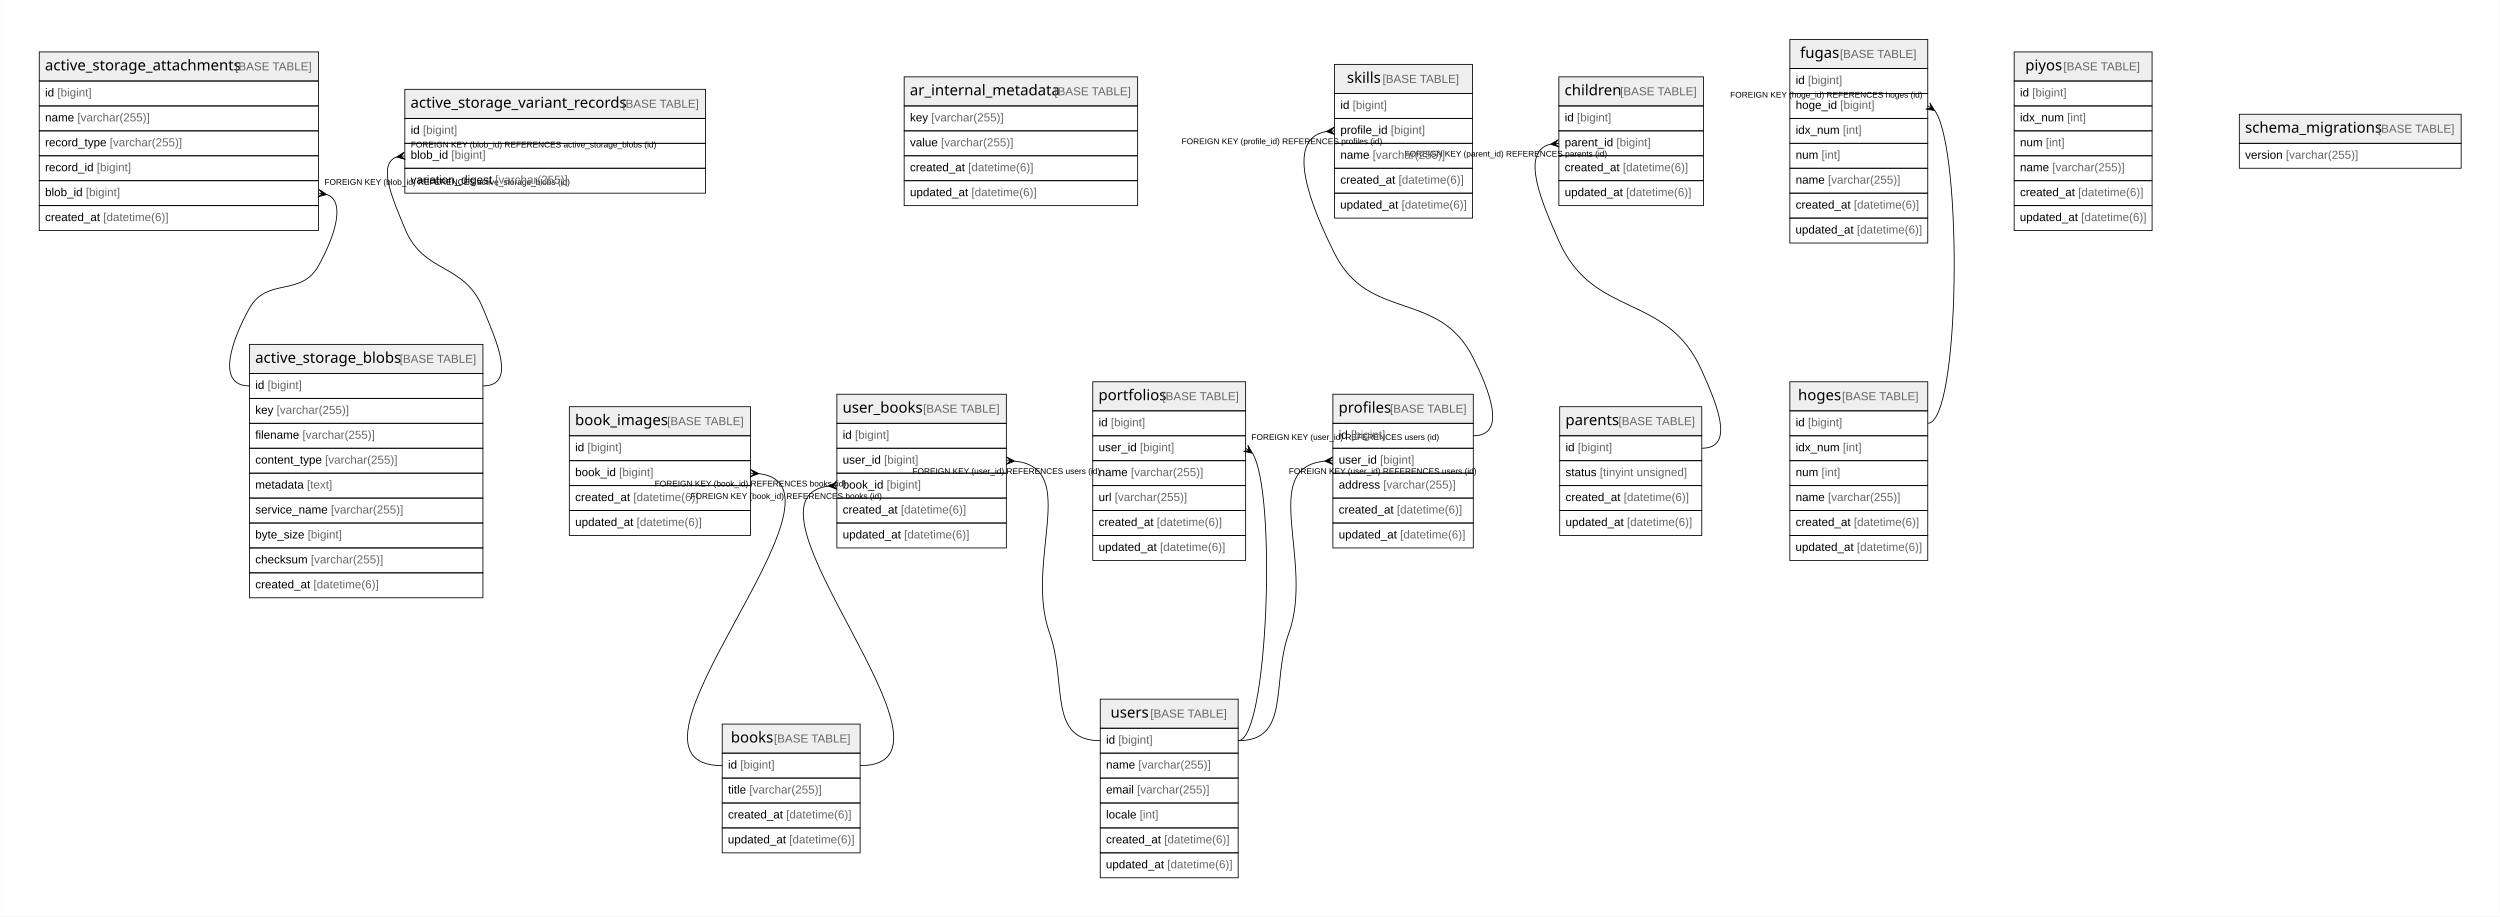
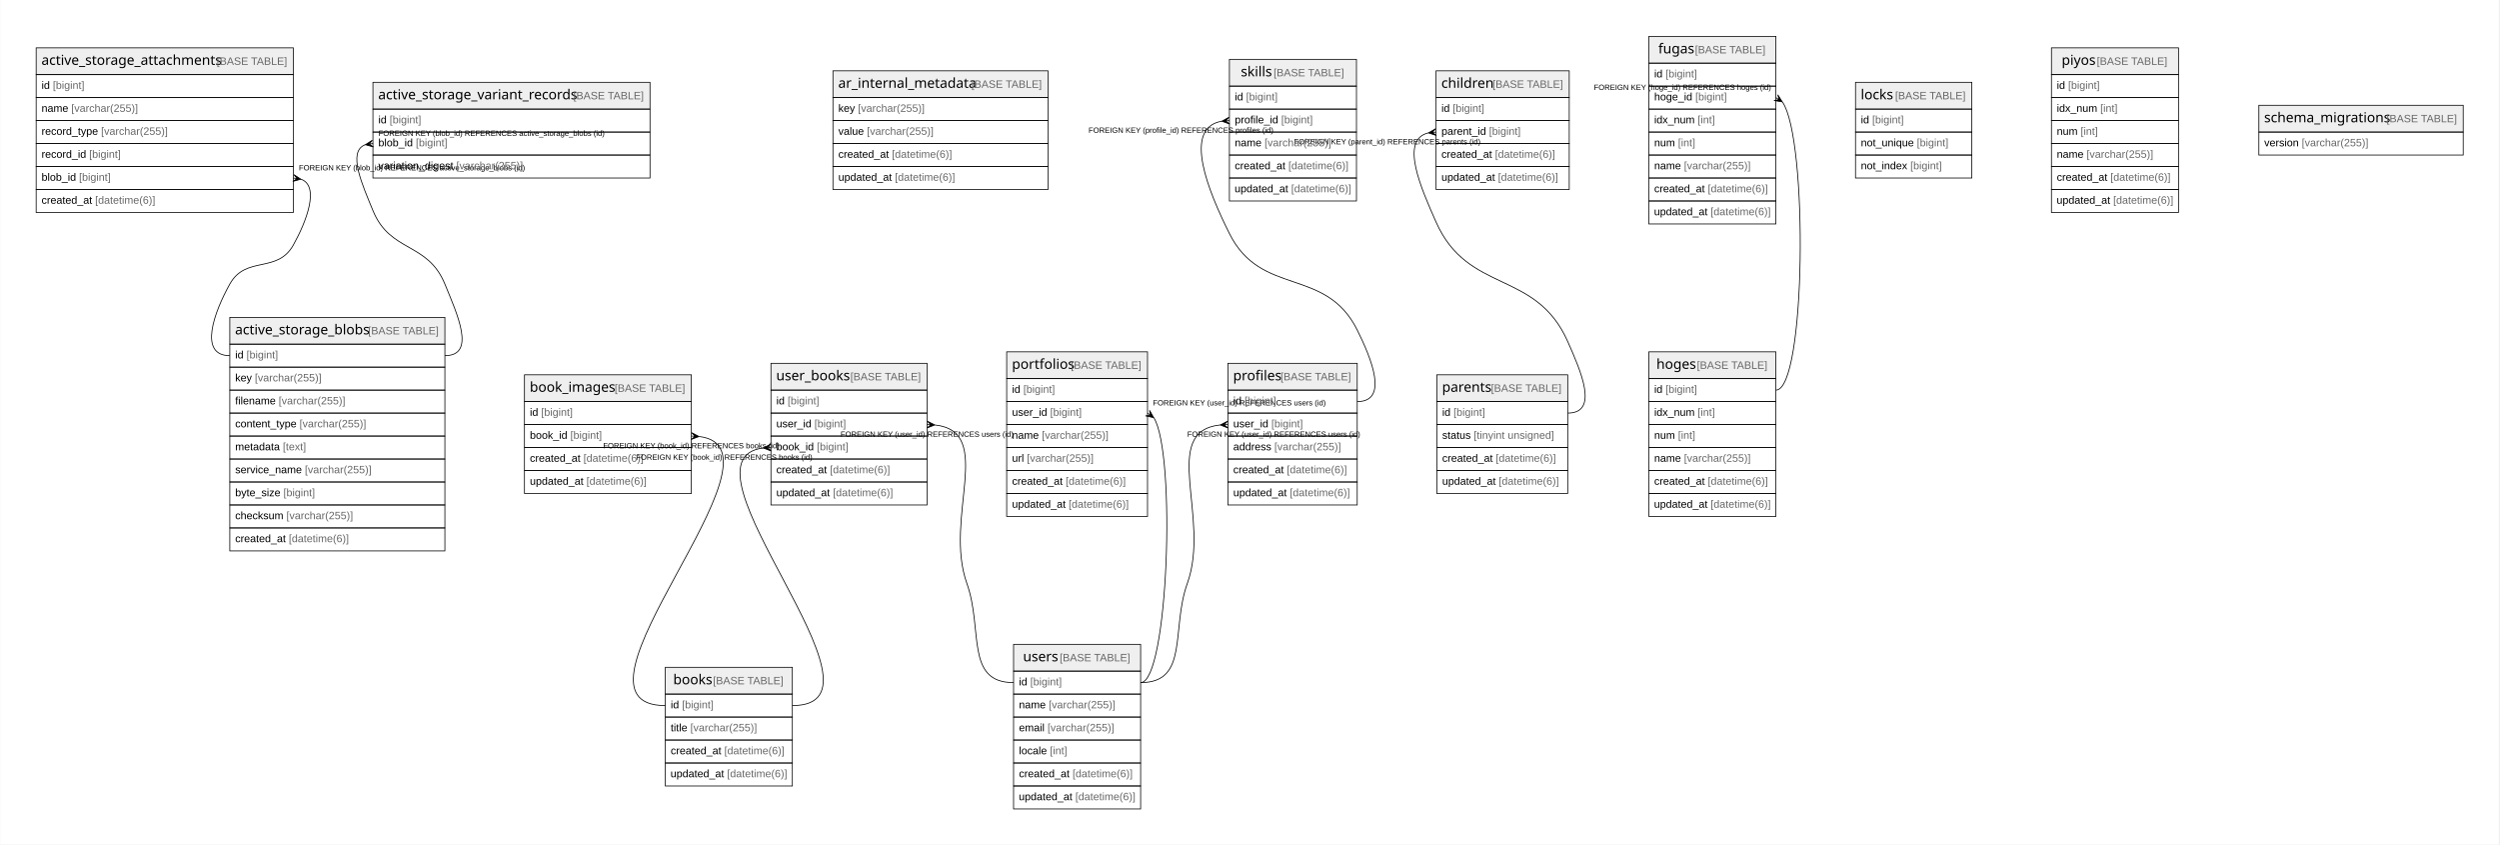
- <svg xmlns="http://www.w3.org/2000/svg" width="3009pt" height="1103pt" viewBox="0.00 0.00 3008.50 1103.00">
+ <svg xmlns="http://www.w3.org/2000/svg" width="3265pt" height="1103pt" viewBox="0.00 0.00 3264.50 1103.00">
  <g id="graph0" class="graph" transform="scale(1 1) rotate(0) translate(4 1099)">
-     <polygon fill="#ffffff" stroke="transparent" points="-4,4 -4,-1099 3004.5,-1099 3004.5,4 -4,4" />
+     <polygon fill="#ffffff" stroke="transparent" points="-4,4 -4,-1099 3260.5,-1099 3260.5,4 -4,4" />
    <g id="node1" class="node">
      <polygon fill="#efefef" stroke="transparent" points="43,-1001.5 43,-1036.5 379,-1036.5 379,-1001.5 43,-1001.5" />
      <polygon fill="none" stroke="#000000" points="43,-1001.5 43,-1036.5 379,-1036.5 379,-1001.5 43,-1001.5" />
      <text text-anchor="start" x="49.838" y="-1014.3" font-family="Arial Bold" font-size="18.00" fill="#000000">active_storage_attachments</text>
      <text text-anchor="start" x="274.908" y="-1014.3" font-family="Arial" font-size="14.00" fill="#000000"> </text>
      <text text-anchor="start" x="278.799" y="-1014.3" font-family="Arial" font-size="14.00" fill="#666666">[BASE TABLE]</text>
      <polygon fill="none" stroke="#000000" points="43,-971.5 43,-1001.5 379,-1001.5 379,-971.5 43,-971.5" />
      <text text-anchor="start" x="50" y="-982.9" font-family="Arial" font-size="14.00" fill="#000000">id </text>
      <text text-anchor="start" x="64.78" y="-982.9" font-family="Arial" font-size="14.00" fill="#666666">[bigint]</text>
      <polygon fill="none" stroke="#000000" points="43,-941.5 43,-971.5 379,-971.5 379,-941.5 43,-941.5" />
      <text text-anchor="start" x="50" y="-952.9" font-family="Arial" font-size="14.00" fill="#000000">name </text>
      <text text-anchor="start" x="88.899" y="-952.9" font-family="Arial" font-size="14.00" fill="#666666">[varchar(255)]</text>
      <polygon fill="none" stroke="#000000" points="43,-911.5 43,-941.5 379,-941.5 379,-911.5 43,-911.5" />
      <text text-anchor="start" x="50" y="-922.9" font-family="Arial" font-size="14.00" fill="#000000">record_type </text>
      <text text-anchor="start" x="127.798" y="-922.9" font-family="Arial" font-size="14.00" fill="#666666">[varchar(255)]</text>
      <polygon fill="none" stroke="#000000" points="43,-881.5 43,-911.5 379,-911.5 379,-881.5 43,-881.5" />
      <text text-anchor="start" x="50" y="-892.9" font-family="Arial" font-size="14.00" fill="#000000">record_id </text>
      <text text-anchor="start" x="112.231" y="-892.9" font-family="Arial" font-size="14.00" fill="#666666">[bigint]</text>
      <polygon fill="none" stroke="#000000" points="43,-851.5 43,-881.5 379,-881.5 379,-851.5 43,-851.5" />
      <text text-anchor="start" x="50" y="-862.9" font-family="Arial" font-size="14.00" fill="#000000">blob_id </text>
      <text text-anchor="start" x="99.017" y="-862.9" font-family="Arial" font-size="14.00" fill="#666666">[bigint]</text>
      <polygon fill="none" stroke="#000000" points="43,-821.5 43,-851.5 379,-851.5 379,-821.5 43,-821.5" />
      <text text-anchor="start" x="50" y="-832.9" font-family="Arial" font-size="14.00" fill="#000000">created_at </text>
      <text text-anchor="start" x="120.028" y="-832.9" font-family="Arial" font-size="14.00" fill="#666666">[datetime(6)]</text>
    </g>
    <g id="node2" class="node">
      <polygon fill="#efefef" stroke="transparent" points="296,-649.5 296,-684.5 577,-684.5 577,-649.5 296,-649.5" />
      <polygon fill="none" stroke="#000000" points="296,-649.5 296,-684.5 577,-684.5 577,-649.5 296,-649.5" />
      <text text-anchor="start" x="302.846" y="-662.3" font-family="Arial Bold" font-size="18.00" fill="#000000">active_storage_blobs</text>
      <text text-anchor="start" x="472.9" y="-662.3" font-family="Arial" font-size="14.00" fill="#000000"> </text>
      <text text-anchor="start" x="476.79" y="-662.3" font-family="Arial" font-size="14.00" fill="#666666">[BASE TABLE]</text>
      <polygon fill="none" stroke="#000000" points="296,-619.5 296,-649.5 577,-649.5 577,-619.5 296,-619.5" />
      <text text-anchor="start" x="303" y="-630.9" font-family="Arial" font-size="14.00" fill="#000000">id </text>
      <text text-anchor="start" x="317.78" y="-630.9" font-family="Arial" font-size="14.00" fill="#666666">[bigint]</text>
      <polygon fill="none" stroke="#000000" points="296,-589.5 296,-619.5 577,-619.5 577,-589.5 296,-589.5" />
      <text text-anchor="start" x="303" y="-600.9" font-family="Arial" font-size="14.00" fill="#000000">key </text>
      <text text-anchor="start" x="328.673" y="-600.9" font-family="Arial" font-size="14.00" fill="#666666">[varchar(255)]</text>
      <polygon fill="none" stroke="#000000" points="296,-559.5 296,-589.5 577,-589.5 577,-559.5 296,-559.5" />
      <text text-anchor="start" x="303" y="-570.9" font-family="Arial" font-size="14.00" fill="#000000">filename </text>
      <text text-anchor="start" x="359.785" y="-570.9" font-family="Arial" font-size="14.00" fill="#666666">[varchar(255)]</text>
      <polygon fill="none" stroke="#000000" points="296,-529.5 296,-559.5 577,-559.5 577,-529.5 296,-529.5" />
      <text text-anchor="start" x="303" y="-540.9" font-family="Arial" font-size="14.00" fill="#000000">content_type </text>
      <text text-anchor="start" x="387.041" y="-540.9" font-family="Arial" font-size="14.00" fill="#666666">[varchar(255)]</text>
      <polygon fill="none" stroke="#000000" points="296,-499.5 296,-529.5 577,-529.5 577,-499.5 296,-499.5" />
      <text text-anchor="start" x="303" y="-510.9" font-family="Arial" font-size="14.00" fill="#000000">metadata </text>
      <text text-anchor="start" x="365.245" y="-510.9" font-family="Arial" font-size="14.00" fill="#666666">[text]</text>
      <polygon fill="none" stroke="#000000" points="296,-469.5 296,-499.5 577,-499.5 577,-469.5 296,-469.5" />
      <text text-anchor="start" x="303" y="-480.9" font-family="Arial" font-size="14.00" fill="#000000">service_name </text>
      <text text-anchor="start" x="394.014" y="-480.9" font-family="Arial" font-size="14.00" fill="#666666">[varchar(255)]</text>
      <polygon fill="none" stroke="#000000" points="296,-439.5 296,-469.5 577,-469.5 577,-439.5 296,-439.5" />
      <text text-anchor="start" x="303" y="-450.9" font-family="Arial" font-size="14.00" fill="#000000">byte_size </text>
      <text text-anchor="start" x="366.018" y="-450.9" font-family="Arial" font-size="14.00" fill="#666666">[bigint]</text>
      <polygon fill="none" stroke="#000000" points="296,-409.5 296,-439.5 577,-439.5 577,-409.5 296,-409.5" />
      <text text-anchor="start" x="303" y="-420.9" font-family="Arial" font-size="14.00" fill="#000000">checksum </text>
      <text text-anchor="start" x="369.899" y="-420.9" font-family="Arial" font-size="14.00" fill="#666666">[varchar(255)]</text>
      <polygon fill="none" stroke="#000000" points="296,-379.5 296,-409.5 577,-409.5 577,-379.5 296,-379.5" />
      <text text-anchor="start" x="303" y="-390.9" font-family="Arial" font-size="14.00" fill="#000000">created_at </text>
      <text text-anchor="start" x="373.028" y="-390.9" font-family="Arial" font-size="14.00" fill="#666666">[datetime(6)]</text>
    </g>
    <g id="edge1" class="edge">
      <path fill="none" stroke="#000000" d="M389.092,-864.919C413.855,-855.823 396.054,-809.495 379,-779 357.867,-741.211 317.133,-765.789 296,-728 275.717,-691.731 254.444,-634.5 296,-634.5" />
      <polygon fill="#000000" stroke="#000000" points="388.88,-864.952 378.304,-862.054 383.94,-865.726 379,-866.5 379,-866.5 379,-866.5 383.94,-865.726 379.696,-870.946 388.88,-864.952 388.88,-864.952" />
      <text text-anchor="start" x="386.207" y="-876.5" font-family="Arial" font-size="10.00" fill="#000000">FOREIGN KEY (blob_id) REFERENCES active_storage_blobs (id)</text>
    </g>
    <g id="node3" class="node">
      <polygon fill="#efefef" stroke="transparent" points="483,-956.5 483,-991.5 845,-991.5 845,-956.5 483,-956.5" />
      <polygon fill="none" stroke="#000000" points="483,-956.5 483,-991.5 845,-991.5 845,-956.5 483,-956.5" />
      <text text-anchor="start" x="489.845" y="-969.3" font-family="Arial Bold" font-size="18.00" fill="#000000">active_storage_variant_records</text>
      <text text-anchor="start" x="740.902" y="-969.3" font-family="Arial" font-size="14.00" fill="#000000"> </text>
      <text text-anchor="start" x="744.792" y="-969.3" font-family="Arial" font-size="14.00" fill="#666666">[BASE TABLE]</text>
      <polygon fill="none" stroke="#000000" points="483,-926.5 483,-956.5 845,-956.5 845,-926.5 483,-926.5" />
      <text text-anchor="start" x="490" y="-937.9" font-family="Arial" font-size="14.00" fill="#000000">id </text>
      <text text-anchor="start" x="504.78" y="-937.9" font-family="Arial" font-size="14.00" fill="#666666">[bigint]</text>
      <polygon fill="none" stroke="#000000" points="483,-896.5 483,-926.5 845,-926.5 845,-896.5 483,-896.5" />
      <text text-anchor="start" x="490" y="-907.9" font-family="Arial" font-size="14.00" fill="#000000">blob_id </text>
      <text text-anchor="start" x="539.017" y="-907.9" font-family="Arial" font-size="14.00" fill="#666666">[bigint]</text>
      <polygon fill="none" stroke="#000000" points="483,-866.5 483,-896.5 845,-896.5 845,-866.5 483,-866.5" />
      <text text-anchor="start" x="490" y="-877.9" font-family="Arial" font-size="14.00" fill="#000000">variation_digest </text>
      <text text-anchor="start" x="591.913" y="-877.9" font-family="Arial" font-size="14.00" fill="#666666">[varchar(255)]</text>
    </g>
    <g id="edge2" class="edge">
      <path fill="none" stroke="#000000" d="M473.027,-909.977C448.928,-901.2 469.799,-856.35 483,-824 505.561,-768.711 554.439,-783.289 577,-728 592.7,-689.524 618.556,-634.5 577,-634.5" />
      <polygon fill="#000000" stroke="#000000" points="473.115,-909.99 482.32,-915.948 478.057,-910.745 483,-911.5 483,-911.5 483,-911.5 478.057,-910.745 483.68,-907.052 473.115,-909.99 473.115,-909.99" />
      <text text-anchor="start" x="490.207" y="-921.5" font-family="Arial" font-size="10.00" fill="#000000">FOREIGN KEY (blob_id) REFERENCES active_storage_blobs (id)</text>
    </g>
    <g id="node4" class="node">
      <polygon fill="#efefef" stroke="transparent" points="1084,-971.5 1084,-1006.5 1365,-1006.5 1365,-971.5 1084,-971.5" />
      <polygon fill="none" stroke="#000000" points="1084,-971.5 1084,-1006.5 1365,-1006.5 1365,-971.5 1084,-971.5" />
      <text text-anchor="start" x="1090.85" y="-984.3" font-family="Arial Bold" font-size="18.00" fill="#000000">ar_internal_metadata</text>
      <text text-anchor="start" x="1260.896" y="-984.3" font-family="Arial" font-size="14.00" fill="#000000"> </text>
      <text text-anchor="start" x="1264.787" y="-984.3" font-family="Arial" font-size="14.00" fill="#666666">[BASE TABLE]</text>
      <polygon fill="none" stroke="#000000" points="1084,-941.5 1084,-971.5 1365,-971.5 1365,-941.5 1084,-941.5" />
      <text text-anchor="start" x="1091" y="-952.9" font-family="Arial" font-size="14.00" fill="#000000">key </text>
      <text text-anchor="start" x="1116.673" y="-952.9" font-family="Arial" font-size="14.00" fill="#666666">[varchar(255)]</text>
      <polygon fill="none" stroke="#000000" points="1084,-911.5 1084,-941.5 1365,-941.5 1365,-911.5 1084,-911.5" />
      <text text-anchor="start" x="1091" y="-922.9" font-family="Arial" font-size="14.00" fill="#000000">value </text>
      <text text-anchor="start" x="1128.345" y="-922.9" font-family="Arial" font-size="14.00" fill="#666666">[varchar(255)]</text>
      <polygon fill="none" stroke="#000000" points="1084,-881.5 1084,-911.5 1365,-911.5 1365,-881.5 1084,-881.5" />
      <text text-anchor="start" x="1091" y="-892.9" font-family="Arial" font-size="14.00" fill="#000000">created_at </text>
      <text text-anchor="start" x="1161.028" y="-892.9" font-family="Arial" font-size="14.00" fill="#666666">[datetime(6)]</text>
      <polygon fill="none" stroke="#000000" points="1084,-851.5 1084,-881.5 1365,-881.5 1365,-851.5 1084,-851.5" />
      <text text-anchor="start" x="1091" y="-862.9" font-family="Arial" font-size="14.00" fill="#000000">updated_at </text>
      <text text-anchor="start" x="1164.933" y="-862.9" font-family="Arial" font-size="14.00" fill="#666666">[datetime(6)]</text>
    </g>
    <g id="node5" class="node">
      <polygon fill="#efefef" stroke="transparent" points="681,-574.5 681,-609.5 899,-609.5 899,-574.5 681,-574.5" />
      <polygon fill="none" stroke="#000000" points="681,-574.5 681,-609.5 899,-609.5 899,-574.5 681,-574.5" />
      <text text-anchor="start" x="687.858" y="-587.3" font-family="Arial Bold" font-size="18.00" fill="#000000">book_images</text>
      <text text-anchor="start" x="794.888" y="-587.3" font-family="Arial" font-size="14.00" fill="#000000"> </text>
      <text text-anchor="start" x="798.779" y="-587.3" font-family="Arial" font-size="14.00" fill="#666666">[BASE TABLE]</text>
      <polygon fill="none" stroke="#000000" points="681,-544.5 681,-574.5 899,-574.5 899,-544.5 681,-544.5" />
      <text text-anchor="start" x="688" y="-555.9" font-family="Arial" font-size="14.00" fill="#000000">id </text>
      <text text-anchor="start" x="702.78" y="-555.9" font-family="Arial" font-size="14.00" fill="#666666">[bigint]</text>
      <polygon fill="none" stroke="#000000" points="681,-514.5 681,-544.5 899,-544.5 899,-514.5 681,-514.5" />
      <text text-anchor="start" x="688" y="-525.9" font-family="Arial" font-size="14.00" fill="#000000">book_id </text>
      <text text-anchor="start" x="740.91" y="-525.9" font-family="Arial" font-size="14.00" fill="#666666">[bigint]</text>
      <polygon fill="none" stroke="#000000" points="681,-484.5 681,-514.5 899,-514.5 899,-484.5 681,-484.5" />
      <text text-anchor="start" x="688" y="-495.9" font-family="Arial" font-size="14.00" fill="#000000">created_at </text>
      <text text-anchor="start" x="758.028" y="-495.9" font-family="Arial" font-size="14.00" fill="#666666">[datetime(6)]</text>
      <polygon fill="none" stroke="#000000" points="681,-454.5 681,-484.5 899,-484.5 899,-454.5 681,-454.5" />
      <text text-anchor="start" x="688" y="-465.9" font-family="Arial" font-size="14.00" fill="#000000">updated_at </text>
      <text text-anchor="start" x="761.933" y="-465.9" font-family="Arial" font-size="14.00" fill="#666666">[datetime(6)]</text>
    </g>
    <g id="node6" class="node">
      <polygon fill="#efefef" stroke="transparent" points="865,-192.5 865,-227.5 1031,-227.5 1031,-192.5 865,-192.5" />
      <polygon fill="none" stroke="#000000" points="865,-192.5 865,-227.5 1031,-227.5 1031,-192.5 865,-192.5" />
      <text text-anchor="start" x="875.364" y="-205.3" font-family="Arial Bold" font-size="18.00" fill="#000000">books</text>
      <text text-anchor="start" x="923.382" y="-205.3" font-family="Arial" font-size="14.00" fill="#000000"> </text>
      <text text-anchor="start" x="927.273" y="-205.3" font-family="Arial" font-size="14.00" fill="#666666">[BASE TABLE]</text>
      <polygon fill="none" stroke="#000000" points="865,-162.5 865,-192.5 1031,-192.5 1031,-162.5 865,-162.5" />
      <text text-anchor="start" x="872" y="-173.9" font-family="Arial" font-size="14.00" fill="#000000">id </text>
      <text text-anchor="start" x="886.78" y="-173.9" font-family="Arial" font-size="14.00" fill="#666666">[bigint]</text>
      <polygon fill="none" stroke="#000000" points="865,-132.5 865,-162.5 1031,-162.5 1031,-132.5 865,-132.5" />
      <text text-anchor="start" x="872" y="-143.9" font-family="Arial" font-size="14.00" fill="#000000">title </text>
      <text text-anchor="start" x="897.668" y="-143.9" font-family="Arial" font-size="14.00" fill="#666666">[varchar(255)]</text>
      <polygon fill="none" stroke="#000000" points="865,-102.5 865,-132.5 1031,-132.5 1031,-102.5 865,-102.5" />
      <text text-anchor="start" x="872" y="-113.9" font-family="Arial" font-size="14.00" fill="#000000">created_at </text>
      <text text-anchor="start" x="942.028" y="-113.9" font-family="Arial" font-size="14.00" fill="#666666">[datetime(6)]</text>
      <polygon fill="none" stroke="#000000" points="865,-72.5 865,-102.5 1031,-102.5 1031,-72.5 865,-72.5" />
      <text text-anchor="start" x="871.752" y="-83.9" font-family="Arial" font-size="14.00" fill="#000000">updated_at </text>
      <text text-anchor="start" x="945.684" y="-83.9" font-family="Arial" font-size="14.00" fill="#666666">[datetime(6)]</text>
    </g>
    <g id="edge3" class="edge">
      <path fill="none" stroke="#000000" d="M909.231,-528.929C1040.122,-513.193 711.511,-177.5 865,-177.5" />
      <polygon fill="#000000" stroke="#000000" points="908.985,-528.943 898.749,-525.007 903.992,-529.221 899,-529.5 899,-529.5 899,-529.5 903.992,-529.221 899.251,-533.993 908.985,-528.943 908.985,-528.943" />
      <text text-anchor="start" x="783.715" y="-513.5" font-family="Arial" font-size="10.00" fill="#000000">FOREIGN KEY (book_id) REFERENCES books (id)</text>
    </g>
    <g id="node7" class="node">
      <polygon fill="#efefef" stroke="transparent" points="1872,-971.5 1872,-1006.5 2046,-1006.5 2046,-971.5 1872,-971.5" />
      <polygon fill="none" stroke="#000000" points="1872,-971.5 1872,-1006.5 2046,-1006.5 2046,-971.5 1872,-971.5" />
      <text text-anchor="start" x="1878.87" y="-984.3" font-family="Arial Bold" font-size="18.00" fill="#000000">children</text>
      <text text-anchor="start" x="1941.876" y="-984.3" font-family="Arial" font-size="14.00" fill="#000000"> </text>
      <text text-anchor="start" x="1945.766" y="-984.3" font-family="Arial" font-size="14.00" fill="#666666">[BASE TABLE]</text>
      <polygon fill="none" stroke="#000000" points="1872,-941.5 1872,-971.5 2046,-971.5 2046,-941.5 1872,-941.5" />
      <text text-anchor="start" x="1879" y="-952.9" font-family="Arial" font-size="14.00" fill="#000000">id </text>
      <text text-anchor="start" x="1893.78" y="-952.9" font-family="Arial" font-size="14.00" fill="#666666">[bigint]</text>
      <polygon fill="none" stroke="#000000" points="1872,-911.5 1872,-941.5 2046,-941.5 2046,-911.5 1872,-911.5" />
      <text text-anchor="start" x="1879" y="-922.9" font-family="Arial" font-size="14.00" fill="#000000">parent_id </text>
      <text text-anchor="start" x="1941.244" y="-922.9" font-family="Arial" font-size="14.00" fill="#666666">[bigint]</text>
      <polygon fill="none" stroke="#000000" points="1872,-881.5 1872,-911.5 2046,-911.5 2046,-881.5 1872,-881.5" />
      <text text-anchor="start" x="1879" y="-892.9" font-family="Arial" font-size="14.00" fill="#000000">created_at </text>
      <text text-anchor="start" x="1949.028" y="-892.9" font-family="Arial" font-size="14.00" fill="#666666">[datetime(6)]</text>
      <polygon fill="none" stroke="#000000" points="1872,-851.5 1872,-881.5 2046,-881.5 2046,-851.5 1872,-851.5" />
      <text text-anchor="start" x="1879" y="-862.9" font-family="Arial" font-size="14.00" fill="#000000">updated_at </text>
      <text text-anchor="start" x="1952.933" y="-862.9" font-family="Arial" font-size="14.00" fill="#666666">[datetime(6)]</text>
    </g>
-     <g id="node10" class="node">
+     <g id="node11" class="node">
      <polygon fill="#efefef" stroke="transparent" points="1873,-574.5 1873,-609.5 2044,-609.5 2044,-574.5 1873,-574.5" />
      <polygon fill="none" stroke="#000000" points="1873,-574.5 1873,-609.5 2044,-609.5 2044,-574.5 1873,-574.5" />
      <text text-anchor="start" x="1879.863" y="-587.3" font-family="Arial Bold" font-size="18.00" fill="#000000">parents</text>
      <text text-anchor="start" x="1939.883" y="-587.3" font-family="Arial" font-size="14.00" fill="#000000"> </text>
      <text text-anchor="start" x="1943.773" y="-587.3" font-family="Arial" font-size="14.00" fill="#666666">[BASE TABLE]</text>
      <polygon fill="none" stroke="#000000" points="1873,-544.5 1873,-574.5 2044,-574.5 2044,-544.5 1873,-544.5" />
      <text text-anchor="start" x="1880" y="-555.9" font-family="Arial" font-size="14.00" fill="#000000">id </text>
      <text text-anchor="start" x="1894.78" y="-555.9" font-family="Arial" font-size="14.00" fill="#666666">[bigint]</text>
      <polygon fill="none" stroke="#000000" points="1873,-514.5 1873,-544.5 2044,-544.5 2044,-514.5 1873,-514.5" />
      <text text-anchor="start" x="1880" y="-525.9" font-family="Arial" font-size="14.00" fill="#000000">status </text>
      <text text-anchor="start" x="1921.237" y="-525.9" font-family="Arial" font-size="14.00" fill="#666666">[tinyint unsigned]</text>
      <polygon fill="none" stroke="#000000" points="1873,-484.5 1873,-514.5 2044,-514.5 2044,-484.5 1873,-484.5" />
      <text text-anchor="start" x="1880" y="-495.9" font-family="Arial" font-size="14.00" fill="#000000">created_at </text>
      <text text-anchor="start" x="1950.028" y="-495.9" font-family="Arial" font-size="14.00" fill="#666666">[datetime(6)]</text>
      <polygon fill="none" stroke="#000000" points="1873,-454.5 1873,-484.5 2044,-484.5 2044,-454.5 1873,-454.5" />
      <text text-anchor="start" x="1880" y="-465.9" font-family="Arial" font-size="14.00" fill="#000000">updated_at </text>
      <text text-anchor="start" x="1953.933" y="-465.9" font-family="Arial" font-size="14.00" fill="#666666">[datetime(6)]</text>
    </g>
    <g id="edge4" class="edge">
      <path fill="none" stroke="#000000" d="M1861.711,-925.385C1824.335,-916.267 1852.416,-853.202 1872,-809 1913.806,-714.644 2002.194,-747.356 2044,-653 2060.834,-615.007 2085.556,-559.5 2044,-559.5" />
      <polygon fill="#000000" stroke="#000000" points="1862.058,-925.422 1871.515,-930.974 1867.029,-925.961 1872,-926.5 1872,-926.5 1872,-926.5 1867.029,-925.961 1872.485,-922.026 1862.058,-925.422 1862.058,-925.422" />
      <text text-anchor="start" x="1686.298" y="-910.5" font-family="Arial" font-size="10.00" fill="#000000">FOREIGN KEY (parent_id) REFERENCES parents (id)</text>
    </g>
    <g id="node8" class="node">
      <polygon fill="#efefef" stroke="transparent" points="2150,-1016.5 2150,-1051.5 2316,-1051.5 2316,-1016.5 2150,-1016.5" />
      <polygon fill="none" stroke="#000000" points="2150,-1016.5 2150,-1051.5 2316,-1051.5 2316,-1016.5 2150,-1016.5" />
      <text text-anchor="start" x="2162.363" y="-1029.3" font-family="Arial Bold" font-size="18.00" fill="#000000">fugas</text>
      <text text-anchor="start" x="2206.383" y="-1029.3" font-family="Arial" font-size="14.00" fill="#000000"> </text>
      <text text-anchor="start" x="2210.274" y="-1029.3" font-family="Arial" font-size="14.00" fill="#666666">[BASE TABLE]</text>
      <polygon fill="none" stroke="#000000" points="2150,-986.5 2150,-1016.5 2316,-1016.5 2316,-986.5 2150,-986.5" />
      <text text-anchor="start" x="2157" y="-997.9" font-family="Arial" font-size="14.00" fill="#000000">id </text>
      <text text-anchor="start" x="2171.78" y="-997.9" font-family="Arial" font-size="14.00" fill="#666666">[bigint]</text>
      <polygon fill="none" stroke="#000000" points="2150,-956.5 2150,-986.5 2316,-986.5 2316,-956.5 2150,-956.5" />
      <text text-anchor="start" x="2157" y="-967.9" font-family="Arial" font-size="14.00" fill="#000000">hoge_id </text>
      <text text-anchor="start" x="2210.693" y="-967.9" font-family="Arial" font-size="14.00" fill="#666666">[bigint]</text>
      <polygon fill="none" stroke="#000000" points="2150,-926.5 2150,-956.5 2316,-956.5 2316,-926.5 2150,-926.5" />
      <text text-anchor="start" x="2157" y="-937.9" font-family="Arial" font-size="14.00" fill="#000000">idx_num </text>
      <text text-anchor="start" x="2213.788" y="-937.9" font-family="Arial" font-size="14.00" fill="#666666">[int]</text>
      <polygon fill="none" stroke="#000000" points="2150,-896.5 2150,-926.5 2316,-926.5 2316,-896.5 2150,-896.5" />
      <text text-anchor="start" x="2157" y="-907.9" font-family="Arial" font-size="14.00" fill="#000000">num </text>
      <text text-anchor="start" x="2188.116" y="-907.9" font-family="Arial" font-size="14.00" fill="#666666">[int]</text>
      <polygon fill="none" stroke="#000000" points="2150,-866.5 2150,-896.5 2316,-896.5 2316,-866.5 2150,-866.5" />
      <text text-anchor="start" x="2157" y="-877.9" font-family="Arial" font-size="14.00" fill="#000000">name </text>
      <text text-anchor="start" x="2195.899" y="-877.9" font-family="Arial" font-size="14.00" fill="#666666">[varchar(255)]</text>
      <polygon fill="none" stroke="#000000" points="2150,-836.5 2150,-866.5 2316,-866.5 2316,-836.5 2150,-836.5" />
      <text text-anchor="start" x="2157" y="-847.9" font-family="Arial" font-size="14.00" fill="#000000">created_at </text>
      <text text-anchor="start" x="2227.028" y="-847.9" font-family="Arial" font-size="14.00" fill="#666666">[datetime(6)]</text>
      <polygon fill="none" stroke="#000000" points="2150,-806.5 2150,-836.5 2316,-836.5 2316,-806.5 2150,-806.5" />
      <text text-anchor="start" x="2156.752" y="-817.9" font-family="Arial" font-size="14.00" fill="#000000">updated_at </text>
      <text text-anchor="start" x="2230.684" y="-817.9" font-family="Arial" font-size="14.00" fill="#666666">[datetime(6)]</text>
    </g>
    <g id="node9" class="node">
      <polygon fill="#efefef" stroke="transparent" points="2150,-604.5 2150,-639.5 2316,-639.5 2316,-604.5 2150,-604.5" />
      <polygon fill="none" stroke="#000000" points="2150,-604.5 2150,-639.5 2316,-639.5 2316,-604.5 2150,-604.5" />
      <text text-anchor="start" x="2159.861" y="-617.3" font-family="Arial Bold" font-size="18.00" fill="#000000">hoges</text>
      <text text-anchor="start" x="2208.885" y="-617.3" font-family="Arial" font-size="14.00" fill="#000000"> </text>
      <text text-anchor="start" x="2212.776" y="-617.3" font-family="Arial" font-size="14.00" fill="#666666">[BASE TABLE]</text>
      <polygon fill="none" stroke="#000000" points="2150,-574.5 2150,-604.5 2316,-604.5 2316,-574.5 2150,-574.5" />
      <text text-anchor="start" x="2157" y="-585.9" font-family="Arial" font-size="14.00" fill="#000000">id </text>
      <text text-anchor="start" x="2171.78" y="-585.9" font-family="Arial" font-size="14.00" fill="#666666">[bigint]</text>
      <polygon fill="none" stroke="#000000" points="2150,-544.5 2150,-574.5 2316,-574.5 2316,-544.5 2150,-544.5" />
      <text text-anchor="start" x="2157" y="-555.9" font-family="Arial" font-size="14.00" fill="#000000">idx_num </text>
      <text text-anchor="start" x="2213.788" y="-555.9" font-family="Arial" font-size="14.00" fill="#666666">[int]</text>
      <polygon fill="none" stroke="#000000" points="2150,-514.5 2150,-544.5 2316,-544.5 2316,-514.5 2150,-514.5" />
      <text text-anchor="start" x="2157" y="-525.9" font-family="Arial" font-size="14.00" fill="#000000">num </text>
      <text text-anchor="start" x="2188.116" y="-525.9" font-family="Arial" font-size="14.00" fill="#666666">[int]</text>
      <polygon fill="none" stroke="#000000" points="2150,-484.5 2150,-514.5 2316,-514.5 2316,-484.5 2150,-484.5" />
      <text text-anchor="start" x="2157" y="-495.9" font-family="Arial" font-size="14.00" fill="#000000">name </text>
      <text text-anchor="start" x="2195.899" y="-495.9" font-family="Arial" font-size="14.00" fill="#666666">[varchar(255)]</text>
      <polygon fill="none" stroke="#000000" points="2150,-454.5 2150,-484.5 2316,-484.5 2316,-454.5 2150,-454.5" />
      <text text-anchor="start" x="2157" y="-465.9" font-family="Arial" font-size="14.00" fill="#000000">created_at </text>
      <text text-anchor="start" x="2227.028" y="-465.9" font-family="Arial" font-size="14.00" fill="#666666">[datetime(6)]</text>
      <polygon fill="none" stroke="#000000" points="2150,-424.5 2150,-454.5 2316,-454.5 2316,-424.5 2150,-424.5" />
      <text text-anchor="start" x="2156.752" y="-435.9" font-family="Arial" font-size="14.00" fill="#000000">updated_at </text>
      <text text-anchor="start" x="2230.684" y="-435.9" font-family="Arial" font-size="14.00" fill="#666666">[datetime(6)]</text>
    </g>
    <g id="edge5" class="edge">
      <path fill="none" stroke="#000000" d="M2324.537,-965.803C2358.223,-918.284 2355.377,-589.5 2316,-589.5" />
      <polygon fill="#000000" stroke="#000000" points="2324.318,-965.949 2313.502,-967.757 2320.159,-968.725 2316,-971.5 2316,-971.5 2316,-971.5 2320.159,-968.725 2318.498,-975.243 2324.318,-965.949 2324.318,-965.949" />
      <text text-anchor="start" x="2078.156" y="-981.5" font-family="Arial" font-size="10.00" fill="#000000">FOREIGN KEY (hoge_id) REFERENCES hoges (id)</text>
    </g>
-     <g id="node11" class="node">
-       <polygon fill="#efefef" stroke="transparent" points="2420,-1001.5 2420,-1036.5 2586,-1036.5 2586,-1001.5 2420,-1001.5" />
-       <polygon fill="none" stroke="#000000" points="2420,-1001.5 2420,-1036.5 2586,-1036.5 2586,-1001.5 2420,-1001.5" />
-       <text text-anchor="start" x="2433.37" y="-1014.3" font-family="Arial Bold" font-size="18.00" fill="#000000">piyos</text>
-       <text text-anchor="start" x="2475.376" y="-1014.3" font-family="Arial" font-size="14.00" fill="#000000"> </text>
-       <text text-anchor="start" x="2479.267" y="-1014.3" font-family="Arial" font-size="14.00" fill="#666666">[BASE TABLE]</text>
-       <polygon fill="none" stroke="#000000" points="2420,-971.5 2420,-1001.5 2586,-1001.5 2586,-971.5 2420,-971.5" />
-       <text text-anchor="start" x="2427" y="-982.9" font-family="Arial" font-size="14.00" fill="#000000">id </text>
-       <text text-anchor="start" x="2441.78" y="-982.9" font-family="Arial" font-size="14.00" fill="#666666">[bigint]</text>
-       <polygon fill="none" stroke="#000000" points="2420,-941.5 2420,-971.5 2586,-971.5 2586,-941.5 2420,-941.5" />
-       <text text-anchor="start" x="2427" y="-952.9" font-family="Arial" font-size="14.00" fill="#000000">idx_num </text>
-       <text text-anchor="start" x="2483.788" y="-952.9" font-family="Arial" font-size="14.00" fill="#666666">[int]</text>
-       <polygon fill="none" stroke="#000000" points="2420,-911.5 2420,-941.5 2586,-941.5 2586,-911.5 2420,-911.5" />
-       <text text-anchor="start" x="2427" y="-922.9" font-family="Arial" font-size="14.00" fill="#000000">num </text>
-       <text text-anchor="start" x="2458.116" y="-922.9" font-family="Arial" font-size="14.00" fill="#666666">[int]</text>
-       <polygon fill="none" stroke="#000000" points="2420,-881.5 2420,-911.5 2586,-911.5 2586,-881.5 2420,-881.5" />
-       <text text-anchor="start" x="2427" y="-892.9" font-family="Arial" font-size="14.00" fill="#000000">name </text>
-       <text text-anchor="start" x="2465.899" y="-892.9" font-family="Arial" font-size="14.00" fill="#666666">[varchar(255)]</text>
-       <polygon fill="none" stroke="#000000" points="2420,-851.5 2420,-881.5 2586,-881.5 2586,-851.5 2420,-851.5" />
-       <text text-anchor="start" x="2427" y="-862.9" font-family="Arial" font-size="14.00" fill="#000000">created_at </text>
-       <text text-anchor="start" x="2497.028" y="-862.9" font-family="Arial" font-size="14.00" fill="#666666">[datetime(6)]</text>
-       <polygon fill="none" stroke="#000000" points="2420,-821.5 2420,-851.5 2586,-851.5 2586,-821.5 2420,-821.5" />
-       <text text-anchor="start" x="2426.752" y="-832.9" font-family="Arial" font-size="14.00" fill="#000000">updated_at </text>
-       <text text-anchor="start" x="2500.684" y="-832.9" font-family="Arial" font-size="14.00" fill="#666666">[datetime(6)]</text>
+     <g id="node10" class="node">
+       <polygon fill="#efefef" stroke="transparent" points="2420,-956.5 2420,-991.5 2572,-991.5 2572,-956.5 2420,-956.5" />
+       <polygon fill="none" stroke="#000000" points="2420,-956.5 2420,-991.5 2572,-991.5 2572,-956.5 2420,-956.5" />
+       <text text-anchor="start" x="2426.873" y="-969.3" font-family="Arial Bold" font-size="18.00" fill="#000000">locks</text>
+       <text text-anchor="start" x="2467.873" y="-969.3" font-family="Arial" font-size="14.00" fill="#000000"> </text>
+       <text text-anchor="start" x="2471.764" y="-969.3" font-family="Arial" font-size="14.00" fill="#666666">[BASE TABLE]</text>
+       <polygon fill="none" stroke="#000000" points="2420,-926.5 2420,-956.5 2572,-956.5 2572,-926.5 2420,-926.5" />
+       <text text-anchor="start" x="2427" y="-937.9" font-family="Arial" font-size="14.00" fill="#000000">id </text>
+       <text text-anchor="start" x="2441.78" y="-937.9" font-family="Arial" font-size="14.00" fill="#666666">[bigint]</text>
+       <polygon fill="none" stroke="#000000" points="2420,-896.5 2420,-926.5 2572,-926.5 2572,-896.5 2420,-896.5" />
+       <text text-anchor="start" x="2427" y="-907.9" font-family="Arial" font-size="14.00" fill="#000000">not_unique </text>
+       <text text-anchor="start" x="2500.149" y="-907.9" font-family="Arial" font-size="14.00" fill="#666666">[bigint]</text>
+       <polygon fill="none" stroke="#000000" points="2420,-866.5 2420,-896.5 2572,-896.5 2572,-866.5 2420,-866.5" />
+       <text text-anchor="start" x="2427" y="-877.9" font-family="Arial" font-size="14.00" fill="#000000">not_index </text>
+       <text text-anchor="start" x="2491.583" y="-877.9" font-family="Arial" font-size="14.00" fill="#666666">[bigint]</text>
    </g>
    <g id="node12" class="node">
+       <polygon fill="#efefef" stroke="transparent" points="2676,-1001.5 2676,-1036.5 2842,-1036.5 2842,-1001.5 2676,-1001.5" />
+       <polygon fill="none" stroke="#000000" points="2676,-1001.5 2676,-1036.5 2842,-1036.5 2842,-1001.5 2676,-1001.5" />
+       <text text-anchor="start" x="2689.37" y="-1014.3" font-family="Arial Bold" font-size="18.00" fill="#000000">piyos</text>
+       <text text-anchor="start" x="2731.376" y="-1014.3" font-family="Arial" font-size="14.00" fill="#000000"> </text>
+       <text text-anchor="start" x="2735.267" y="-1014.3" font-family="Arial" font-size="14.00" fill="#666666">[BASE TABLE]</text>
+       <polygon fill="none" stroke="#000000" points="2676,-971.5 2676,-1001.5 2842,-1001.5 2842,-971.5 2676,-971.5" />
+       <text text-anchor="start" x="2683" y="-982.9" font-family="Arial" font-size="14.00" fill="#000000">id </text>
+       <text text-anchor="start" x="2697.78" y="-982.9" font-family="Arial" font-size="14.00" fill="#666666">[bigint]</text>
+       <polygon fill="none" stroke="#000000" points="2676,-941.5 2676,-971.5 2842,-971.5 2842,-941.5 2676,-941.5" />
+       <text text-anchor="start" x="2683" y="-952.9" font-family="Arial" font-size="14.00" fill="#000000">idx_num </text>
+       <text text-anchor="start" x="2739.788" y="-952.9" font-family="Arial" font-size="14.00" fill="#666666">[int]</text>
+       <polygon fill="none" stroke="#000000" points="2676,-911.5 2676,-941.5 2842,-941.5 2842,-911.5 2676,-911.5" />
+       <text text-anchor="start" x="2683" y="-922.9" font-family="Arial" font-size="14.00" fill="#000000">num </text>
+       <text text-anchor="start" x="2714.116" y="-922.9" font-family="Arial" font-size="14.00" fill="#666666">[int]</text>
+       <polygon fill="none" stroke="#000000" points="2676,-881.5 2676,-911.5 2842,-911.5 2842,-881.5 2676,-881.5" />
+       <text text-anchor="start" x="2683" y="-892.9" font-family="Arial" font-size="14.00" fill="#000000">name </text>
+       <text text-anchor="start" x="2721.899" y="-892.9" font-family="Arial" font-size="14.00" fill="#666666">[varchar(255)]</text>
+       <polygon fill="none" stroke="#000000" points="2676,-851.5 2676,-881.5 2842,-881.5 2842,-851.5 2676,-851.5" />
+       <text text-anchor="start" x="2683" y="-862.9" font-family="Arial" font-size="14.00" fill="#000000">created_at </text>
+       <text text-anchor="start" x="2753.028" y="-862.9" font-family="Arial" font-size="14.00" fill="#666666">[datetime(6)]</text>
+       <polygon fill="none" stroke="#000000" points="2676,-821.5 2676,-851.5 2842,-851.5 2842,-821.5 2676,-821.5" />
+       <text text-anchor="start" x="2682.752" y="-832.9" font-family="Arial" font-size="14.00" fill="#000000">updated_at </text>
+       <text text-anchor="start" x="2756.684" y="-832.9" font-family="Arial" font-size="14.00" fill="#666666">[datetime(6)]</text>
+     </g>
+     <g id="node13" class="node">
      <polygon fill="#efefef" stroke="transparent" points="1311,-604.5 1311,-639.5 1495,-639.5 1495,-604.5 1311,-604.5" />
      <polygon fill="none" stroke="#000000" points="1311,-604.5 1311,-639.5 1495,-639.5 1495,-604.5 1311,-604.5" />
      <text text-anchor="start" x="1317.868" y="-617.3" font-family="Arial Bold" font-size="18.00" fill="#000000">portfolios</text>
      <text text-anchor="start" x="1390.878" y="-617.3" font-family="Arial" font-size="14.00" fill="#000000"> </text>
      <text text-anchor="start" x="1394.769" y="-617.3" font-family="Arial" font-size="14.00" fill="#666666">[BASE TABLE]</text>
      <polygon fill="none" stroke="#000000" points="1311,-574.5 1311,-604.5 1495,-604.5 1495,-574.5 1311,-574.5" />
      <text text-anchor="start" x="1318" y="-585.9" font-family="Arial" font-size="14.00" fill="#000000">id </text>
      <text text-anchor="start" x="1332.78" y="-585.9" font-family="Arial" font-size="14.00" fill="#666666">[bigint]</text>
      <polygon fill="none" stroke="#000000" points="1311,-544.5 1311,-574.5 1495,-574.5 1495,-544.5 1311,-544.5" />
      <text text-anchor="start" x="1318" y="-555.9" font-family="Arial" font-size="14.00" fill="#000000">user_id </text>
      <text text-anchor="start" x="1367.788" y="-555.9" font-family="Arial" font-size="14.00" fill="#666666">[bigint]</text>
      <polygon fill="none" stroke="#000000" points="1311,-514.5 1311,-544.5 1495,-544.5 1495,-514.5 1311,-514.5" />
      <text text-anchor="start" x="1318" y="-525.9" font-family="Arial" font-size="14.00" fill="#000000">name </text>
      <text text-anchor="start" x="1356.899" y="-525.9" font-family="Arial" font-size="14.00" fill="#666666">[varchar(255)]</text>
      <polygon fill="none" stroke="#000000" points="1311,-484.5 1311,-514.5 1495,-514.5 1495,-484.5 1311,-484.5" />
      <text text-anchor="start" x="1318" y="-495.9" font-family="Arial" font-size="14.00" fill="#000000">url </text>
      <text text-anchor="start" x="1337.44" y="-495.9" font-family="Arial" font-size="14.00" fill="#666666">[varchar(255)]</text>
      <polygon fill="none" stroke="#000000" points="1311,-454.5 1311,-484.5 1495,-484.5 1495,-454.5 1311,-454.5" />
      <text text-anchor="start" x="1318" y="-465.9" font-family="Arial" font-size="14.00" fill="#000000">created_at </text>
      <text text-anchor="start" x="1388.028" y="-465.9" font-family="Arial" font-size="14.00" fill="#666666">[datetime(6)]</text>
      <polygon fill="none" stroke="#000000" points="1311,-424.5 1311,-454.5 1495,-454.5 1495,-424.5 1311,-424.5" />
      <text text-anchor="start" x="1318" y="-435.9" font-family="Arial" font-size="14.00" fill="#000000">updated_at </text>
      <text text-anchor="start" x="1391.933" y="-435.9" font-family="Arial" font-size="14.00" fill="#666666">[datetime(6)]</text>
    </g>
-     <g id="node17" class="node">
+     <g id="node18" class="node">
      <polygon fill="#efefef" stroke="transparent" points="1320,-222.5 1320,-257.5 1486,-257.5 1486,-222.5 1320,-222.5" />
      <polygon fill="none" stroke="#000000" points="1320,-222.5 1320,-257.5 1486,-257.5 1486,-222.5 1320,-222.5" />
      <text text-anchor="start" x="1332.371" y="-235.3" font-family="Arial Bold" font-size="18.00" fill="#000000">users</text>
      <text text-anchor="start" x="1376.375" y="-235.3" font-family="Arial" font-size="14.00" fill="#000000"> </text>
      <text text-anchor="start" x="1380.266" y="-235.3" font-family="Arial" font-size="14.00" fill="#666666">[BASE TABLE]</text>
      <polygon fill="none" stroke="#000000" points="1320,-192.5 1320,-222.5 1486,-222.5 1486,-192.5 1320,-192.5" />
      <text text-anchor="start" x="1327" y="-203.9" font-family="Arial" font-size="14.00" fill="#000000">id </text>
      <text text-anchor="start" x="1341.78" y="-203.9" font-family="Arial" font-size="14.00" fill="#666666">[bigint]</text>
      <polygon fill="none" stroke="#000000" points="1320,-162.5 1320,-192.5 1486,-192.5 1486,-162.5 1320,-162.5" />
      <text text-anchor="start" x="1327" y="-173.9" font-family="Arial" font-size="14.00" fill="#000000">name </text>
      <text text-anchor="start" x="1365.899" y="-173.9" font-family="Arial" font-size="14.00" fill="#666666">[varchar(255)]</text>
      <polygon fill="none" stroke="#000000" points="1320,-132.5 1320,-162.5 1486,-162.5 1486,-132.5 1320,-132.5" />
      <text text-anchor="start" x="1327" y="-143.9" font-family="Arial" font-size="14.00" fill="#000000">email </text>
      <text text-anchor="start" x="1364.33" y="-143.9" font-family="Arial" font-size="14.00" fill="#666666">[varchar(255)]</text>
      <polygon fill="none" stroke="#000000" points="1320,-102.5 1320,-132.5 1486,-132.5 1486,-102.5 1320,-102.5" />
      <text text-anchor="start" x="1327" y="-113.9" font-family="Arial" font-size="14.00" fill="#000000">locale </text>
      <text text-anchor="start" x="1367.452" y="-113.9" font-family="Arial" font-size="14.00" fill="#666666">[int]</text>
      <polygon fill="none" stroke="#000000" points="1320,-72.5 1320,-102.5 1486,-102.5 1486,-72.5 1320,-72.5" />
      <text text-anchor="start" x="1327" y="-83.9" font-family="Arial" font-size="14.00" fill="#000000">created_at </text>
      <text text-anchor="start" x="1397.028" y="-83.9" font-family="Arial" font-size="14.00" fill="#666666">[datetime(6)]</text>
      <polygon fill="none" stroke="#000000" points="1320,-42.5 1320,-72.5 1486,-72.5 1486,-42.5 1320,-42.5" />
      <text text-anchor="start" x="1326.752" y="-53.9" font-family="Arial" font-size="14.00" fill="#000000">updated_at </text>
      <text text-anchor="start" x="1400.684" y="-53.9" font-family="Arial" font-size="14.00" fill="#666666">[datetime(6)]</text>
    </g>
    <g id="edge6" class="edge">
      <path fill="none" stroke="#000000" d="M1503.297,-553.39C1532.534,-506.648 1522.067,-207.5 1486,-207.5" />
      <polygon fill="#000000" stroke="#000000" points="1503.052,-553.571 1492.332,-555.876 1499.026,-556.535 1495,-559.5 1495,-559.5 1495,-559.5 1499.026,-556.535 1497.668,-563.124 1503.052,-553.571 1503.052,-553.571" />
      <text text-anchor="start" x="1501.945" y="-569.5" font-family="Arial" font-size="10.00" fill="#000000">FOREIGN KEY (user_id) REFERENCES users (id)</text>
    </g>
-     <g id="node13" class="node">
+     <g id="node14" class="node">
      <polygon fill="#efefef" stroke="transparent" points="1600,-589.5 1600,-624.5 1769,-624.5 1769,-589.5 1600,-589.5" />
      <polygon fill="none" stroke="#000000" points="1600,-589.5 1600,-624.5 1769,-624.5 1769,-589.5 1600,-589.5" />
      <text text-anchor="start" x="1606.872" y="-602.3" font-family="Arial Bold" font-size="18.00" fill="#000000">profiles</text>
      <text text-anchor="start" x="1664.874" y="-602.3" font-family="Arial" font-size="14.00" fill="#000000"> </text>
      <text text-anchor="start" x="1668.764" y="-602.3" font-family="Arial" font-size="14.00" fill="#666666">[BASE TABLE]</text>
      <polygon fill="none" stroke="#000000" points="1600,-559.5 1600,-589.5 1769,-589.5 1769,-559.5 1600,-559.5" />
      <text text-anchor="start" x="1607" y="-570.9" font-family="Arial" font-size="14.00" fill="#000000">id </text>
      <text text-anchor="start" x="1621.78" y="-570.9" font-family="Arial" font-size="14.00" fill="#666666">[bigint]</text>
      <polygon fill="none" stroke="#000000" points="1600,-529.5 1600,-559.5 1769,-559.5 1769,-529.5 1600,-529.5" />
      <text text-anchor="start" x="1607" y="-540.9" font-family="Arial" font-size="14.00" fill="#000000">user_id </text>
      <text text-anchor="start" x="1656.788" y="-540.9" font-family="Arial" font-size="14.00" fill="#666666">[bigint]</text>
      <polygon fill="none" stroke="#000000" points="1600,-499.5 1600,-529.5 1769,-529.5 1769,-499.5 1600,-499.5" />
      <text text-anchor="start" x="1607" y="-510.9" font-family="Arial" font-size="14.00" fill="#000000">address </text>
      <text text-anchor="start" x="1660.682" y="-510.9" font-family="Arial" font-size="14.00" fill="#666666">[varchar(255)]</text>
      <polygon fill="none" stroke="#000000" points="1600,-469.5 1600,-499.5 1769,-499.5 1769,-469.5 1600,-469.5" />
      <text text-anchor="start" x="1607" y="-480.9" font-family="Arial" font-size="14.00" fill="#000000">created_at </text>
      <text text-anchor="start" x="1677.028" y="-480.9" font-family="Arial" font-size="14.00" fill="#666666">[datetime(6)]</text>
      <polygon fill="none" stroke="#000000" points="1600,-439.5 1600,-469.5 1769,-469.5 1769,-439.5 1600,-439.5" />
      <text text-anchor="start" x="1607" y="-450.9" font-family="Arial" font-size="14.00" fill="#000000">updated_at </text>
      <text text-anchor="start" x="1680.933" y="-450.9" font-family="Arial" font-size="14.00" fill="#666666">[datetime(6)]</text>
    </g>
    <g id="edge7" class="edge">
      <path fill="none" stroke="#000000" d="M1589.605,-543.969C1510.466,-535.33 1577.946,-423.071 1547,-337 1525.475,-277.131 1549.621,-207.5 1486,-207.5" />
      <polygon fill="#000000" stroke="#000000" points="1590.013,-543.99 1599.77,-548.994 1595.006,-544.245 1600,-544.5 1600,-544.5 1600,-544.5 1595.006,-544.245 1600.23,-540.006 1590.013,-543.99 1590.013,-543.99" />
      <text text-anchor="start" x="1546.945" y="-528.5" font-family="Arial" font-size="10.00" fill="#000000">FOREIGN KEY (user_id) REFERENCES users (id)</text>
    </g>
-     <g id="node14" class="node">
-       <polygon fill="#efefef" stroke="transparent" points="2691,-926.5 2691,-961.5 2958,-961.5 2958,-926.5 2691,-926.5" />
-       <polygon fill="none" stroke="#000000" points="2691,-926.5 2691,-961.5 2958,-961.5 2958,-926.5 2691,-926.5" />
-       <text text-anchor="start" x="2697.865" y="-939.3" font-family="Arial Bold" font-size="18.00" fill="#000000">schema_migrations</text>
-       <text text-anchor="start" x="2853.881" y="-939.3" font-family="Arial" font-size="14.00" fill="#000000"> </text>
-       <text text-anchor="start" x="2857.772" y="-939.3" font-family="Arial" font-size="14.00" fill="#666666">[BASE TABLE]</text>
-       <polygon fill="none" stroke="#000000" points="2691,-896.5 2691,-926.5 2958,-926.5 2958,-896.5 2691,-896.5" />
-       <text text-anchor="start" x="2698" y="-907.9" font-family="Arial" font-size="14.00" fill="#000000">version </text>
-       <text text-anchor="start" x="2747.006" y="-907.9" font-family="Arial" font-size="14.00" fill="#666666">[varchar(255)]</text>
-     </g>
    <g id="node15" class="node">
+       <polygon fill="#efefef" stroke="transparent" points="2947,-926.5 2947,-961.5 3214,-961.5 3214,-926.5 2947,-926.5" />
+       <polygon fill="none" stroke="#000000" points="2947,-926.5 2947,-961.5 3214,-961.5 3214,-926.5 2947,-926.5" />
+       <text text-anchor="start" x="2953.865" y="-939.3" font-family="Arial Bold" font-size="18.00" fill="#000000">schema_migrations</text>
+       <text text-anchor="start" x="3109.881" y="-939.3" font-family="Arial" font-size="14.00" fill="#000000"> </text>
+       <text text-anchor="start" x="3113.772" y="-939.3" font-family="Arial" font-size="14.00" fill="#666666">[BASE TABLE]</text>
+       <polygon fill="none" stroke="#000000" points="2947,-896.5 2947,-926.5 3214,-926.5 3214,-896.5 2947,-896.5" />
+       <text text-anchor="start" x="2954" y="-907.9" font-family="Arial" font-size="14.00" fill="#000000">version </text>
+       <text text-anchor="start" x="3003.006" y="-907.9" font-family="Arial" font-size="14.00" fill="#666666">[varchar(255)]</text>
+     </g>
+     <g id="node16" class="node">
      <polygon fill="#efefef" stroke="transparent" points="1602,-986.5 1602,-1021.5 1768,-1021.5 1768,-986.5 1602,-986.5" />
      <polygon fill="none" stroke="#000000" points="1602,-986.5 1602,-1021.5 1768,-1021.5 1768,-986.5 1602,-986.5" />
      <text text-anchor="start" x="1616.882" y="-999.3" font-family="Arial Bold" font-size="18.00" fill="#000000">skills</text>
      <text text-anchor="start" x="1655.864" y="-999.3" font-family="Arial" font-size="14.00" fill="#000000"> </text>
      <text text-anchor="start" x="1659.755" y="-999.3" font-family="Arial" font-size="14.00" fill="#666666">[BASE TABLE]</text>
      <polygon fill="none" stroke="#000000" points="1602,-956.5 1602,-986.5 1768,-986.5 1768,-956.5 1602,-956.5" />
      <text text-anchor="start" x="1609" y="-967.9" font-family="Arial" font-size="14.00" fill="#000000">id </text>
      <text text-anchor="start" x="1623.78" y="-967.9" font-family="Arial" font-size="14.00" fill="#666666">[bigint]</text>
      <polygon fill="none" stroke="#000000" points="1602,-926.5 1602,-956.5 1768,-956.5 1768,-926.5 1602,-926.5" />
      <text text-anchor="start" x="1609" y="-937.9" font-family="Arial" font-size="14.00" fill="#000000">profile_id </text>
      <text text-anchor="start" x="1669.675" y="-937.9" font-family="Arial" font-size="14.00" fill="#666666">[bigint]</text>
      <polygon fill="none" stroke="#000000" points="1602,-896.5 1602,-926.5 1768,-926.5 1768,-896.5 1602,-896.5" />
      <text text-anchor="start" x="1609" y="-907.9" font-family="Arial" font-size="14.00" fill="#000000">name </text>
      <text text-anchor="start" x="1647.899" y="-907.9" font-family="Arial" font-size="14.00" fill="#666666">[varchar(255)]</text>
      <polygon fill="none" stroke="#000000" points="1602,-866.5 1602,-896.5 1768,-896.5 1768,-866.5 1602,-866.5" />
      <text text-anchor="start" x="1609" y="-877.9" font-family="Arial" font-size="14.00" fill="#000000">created_at </text>
      <text text-anchor="start" x="1679.028" y="-877.9" font-family="Arial" font-size="14.00" fill="#666666">[datetime(6)]</text>
      <polygon fill="none" stroke="#000000" points="1602,-836.5 1602,-866.5 1768,-866.5 1768,-836.5 1602,-836.5" />
      <text text-anchor="start" x="1608.752" y="-847.9" font-family="Arial" font-size="14.00" fill="#000000">updated_at </text>
      <text text-anchor="start" x="1682.684" y="-847.9" font-family="Arial" font-size="14.00" fill="#666666">[datetime(6)]</text>
    </g>
    <g id="edge8" class="edge">
      <path fill="none" stroke="#000000" d="M1591.821,-940.667C1540.536,-931.535 1574.423,-849.353 1602,-794 1643.462,-710.778 1727.538,-751.222 1769,-668 1787.531,-630.805 1810.556,-574.5 1769,-574.5" />
      <polygon fill="#000000" stroke="#000000" points="1592.033,-940.684 1601.633,-945.985 1597.017,-941.092 1602,-941.5 1602,-941.5 1602,-941.5 1597.017,-941.092 1602.367,-937.015 1592.033,-940.684 1592.033,-940.684" />
      <text text-anchor="start" x="1417.919" y="-925.5" font-family="Arial" font-size="10.00" fill="#000000">FOREIGN KEY (profile_id) REFERENCES profiles (id)</text>
    </g>
-     <g id="node16" class="node">
+     <g id="node17" class="node">
      <polygon fill="#efefef" stroke="transparent" points="1003,-589.5 1003,-624.5 1207,-624.5 1207,-589.5 1003,-589.5" />
      <polygon fill="none" stroke="#000000" points="1003,-589.5 1003,-624.5 1207,-624.5 1207,-589.5 1003,-589.5" />
      <text text-anchor="start" x="1009.858" y="-602.3" font-family="Arial Bold" font-size="18.00" fill="#000000">user_books</text>
      <text text-anchor="start" x="1102.888" y="-602.3" font-family="Arial" font-size="14.00" fill="#000000"> </text>
      <text text-anchor="start" x="1106.778" y="-602.3" font-family="Arial" font-size="14.00" fill="#666666">[BASE TABLE]</text>
      <polygon fill="none" stroke="#000000" points="1003,-559.5 1003,-589.5 1207,-589.5 1207,-559.5 1003,-559.5" />
      <text text-anchor="start" x="1010" y="-570.9" font-family="Arial" font-size="14.00" fill="#000000">id </text>
      <text text-anchor="start" x="1024.78" y="-570.9" font-family="Arial" font-size="14.00" fill="#666666">[bigint]</text>
      <polygon fill="none" stroke="#000000" points="1003,-529.5 1003,-559.5 1207,-559.5 1207,-529.5 1003,-529.5" />
      <text text-anchor="start" x="1010" y="-540.9" font-family="Arial" font-size="14.00" fill="#000000">user_id </text>
      <text text-anchor="start" x="1059.788" y="-540.9" font-family="Arial" font-size="14.00" fill="#666666">[bigint]</text>
      <polygon fill="none" stroke="#000000" points="1003,-499.5 1003,-529.5 1207,-529.5 1207,-499.5 1003,-499.5" />
      <text text-anchor="start" x="1010" y="-510.9" font-family="Arial" font-size="14.00" fill="#000000">book_id </text>
      <text text-anchor="start" x="1062.91" y="-510.9" font-family="Arial" font-size="14.00" fill="#666666">[bigint]</text>
      <polygon fill="none" stroke="#000000" points="1003,-469.5 1003,-499.5 1207,-499.5 1207,-469.5 1003,-469.5" />
      <text text-anchor="start" x="1010" y="-480.9" font-family="Arial" font-size="14.00" fill="#000000">created_at </text>
      <text text-anchor="start" x="1080.028" y="-480.9" font-family="Arial" font-size="14.00" fill="#666666">[datetime(6)]</text>
      <polygon fill="none" stroke="#000000" points="1003,-439.5 1003,-469.5 1207,-469.5 1207,-439.5 1003,-439.5" />
      <text text-anchor="start" x="1010" y="-450.9" font-family="Arial" font-size="14.00" fill="#000000">updated_at </text>
      <text text-anchor="start" x="1083.933" y="-450.9" font-family="Arial" font-size="14.00" fill="#666666">[datetime(6)]</text>
    </g>
    <g id="edge9" class="edge">
      <path fill="none" stroke="#000000" d="M992.835,-513.907C868.465,-498.246 1177.625,-177.5 1031,-177.5" />
      <polygon fill="#000000" stroke="#000000" points="993.017,-513.918 1002.738,-518.992 998.009,-514.209 1003,-514.5 1003,-514.5 1003,-514.5 998.009,-514.209 1003.262,-510.008 993.017,-513.918 993.017,-513.918" />
      <text text-anchor="start" x="826.715" y="-498.5" font-family="Arial" font-size="10.00" fill="#000000">FOREIGN KEY (book_id) REFERENCES books (id)</text>
    </g>
    <g id="edge10" class="edge">
      <path fill="none" stroke="#000000" d="M1217.379,-543.969C1296.375,-535.328 1228.285,-423.042 1259,-337 1280.389,-277.082 1256.379,-207.5 1320,-207.5" />
      <polygon fill="#000000" stroke="#000000" points="1216.987,-543.989 1206.77,-540.006 1211.994,-544.244 1207,-544.5 1207,-544.5 1207,-544.5 1211.994,-544.244 1207.23,-548.994 1216.987,-543.989 1216.987,-543.989" />
      <text text-anchor="start" x="1093.945" y="-528.5" font-family="Arial" font-size="10.00" fill="#000000">FOREIGN KEY (user_id) REFERENCES users (id)</text>
    </g>
  </g>
</svg>
